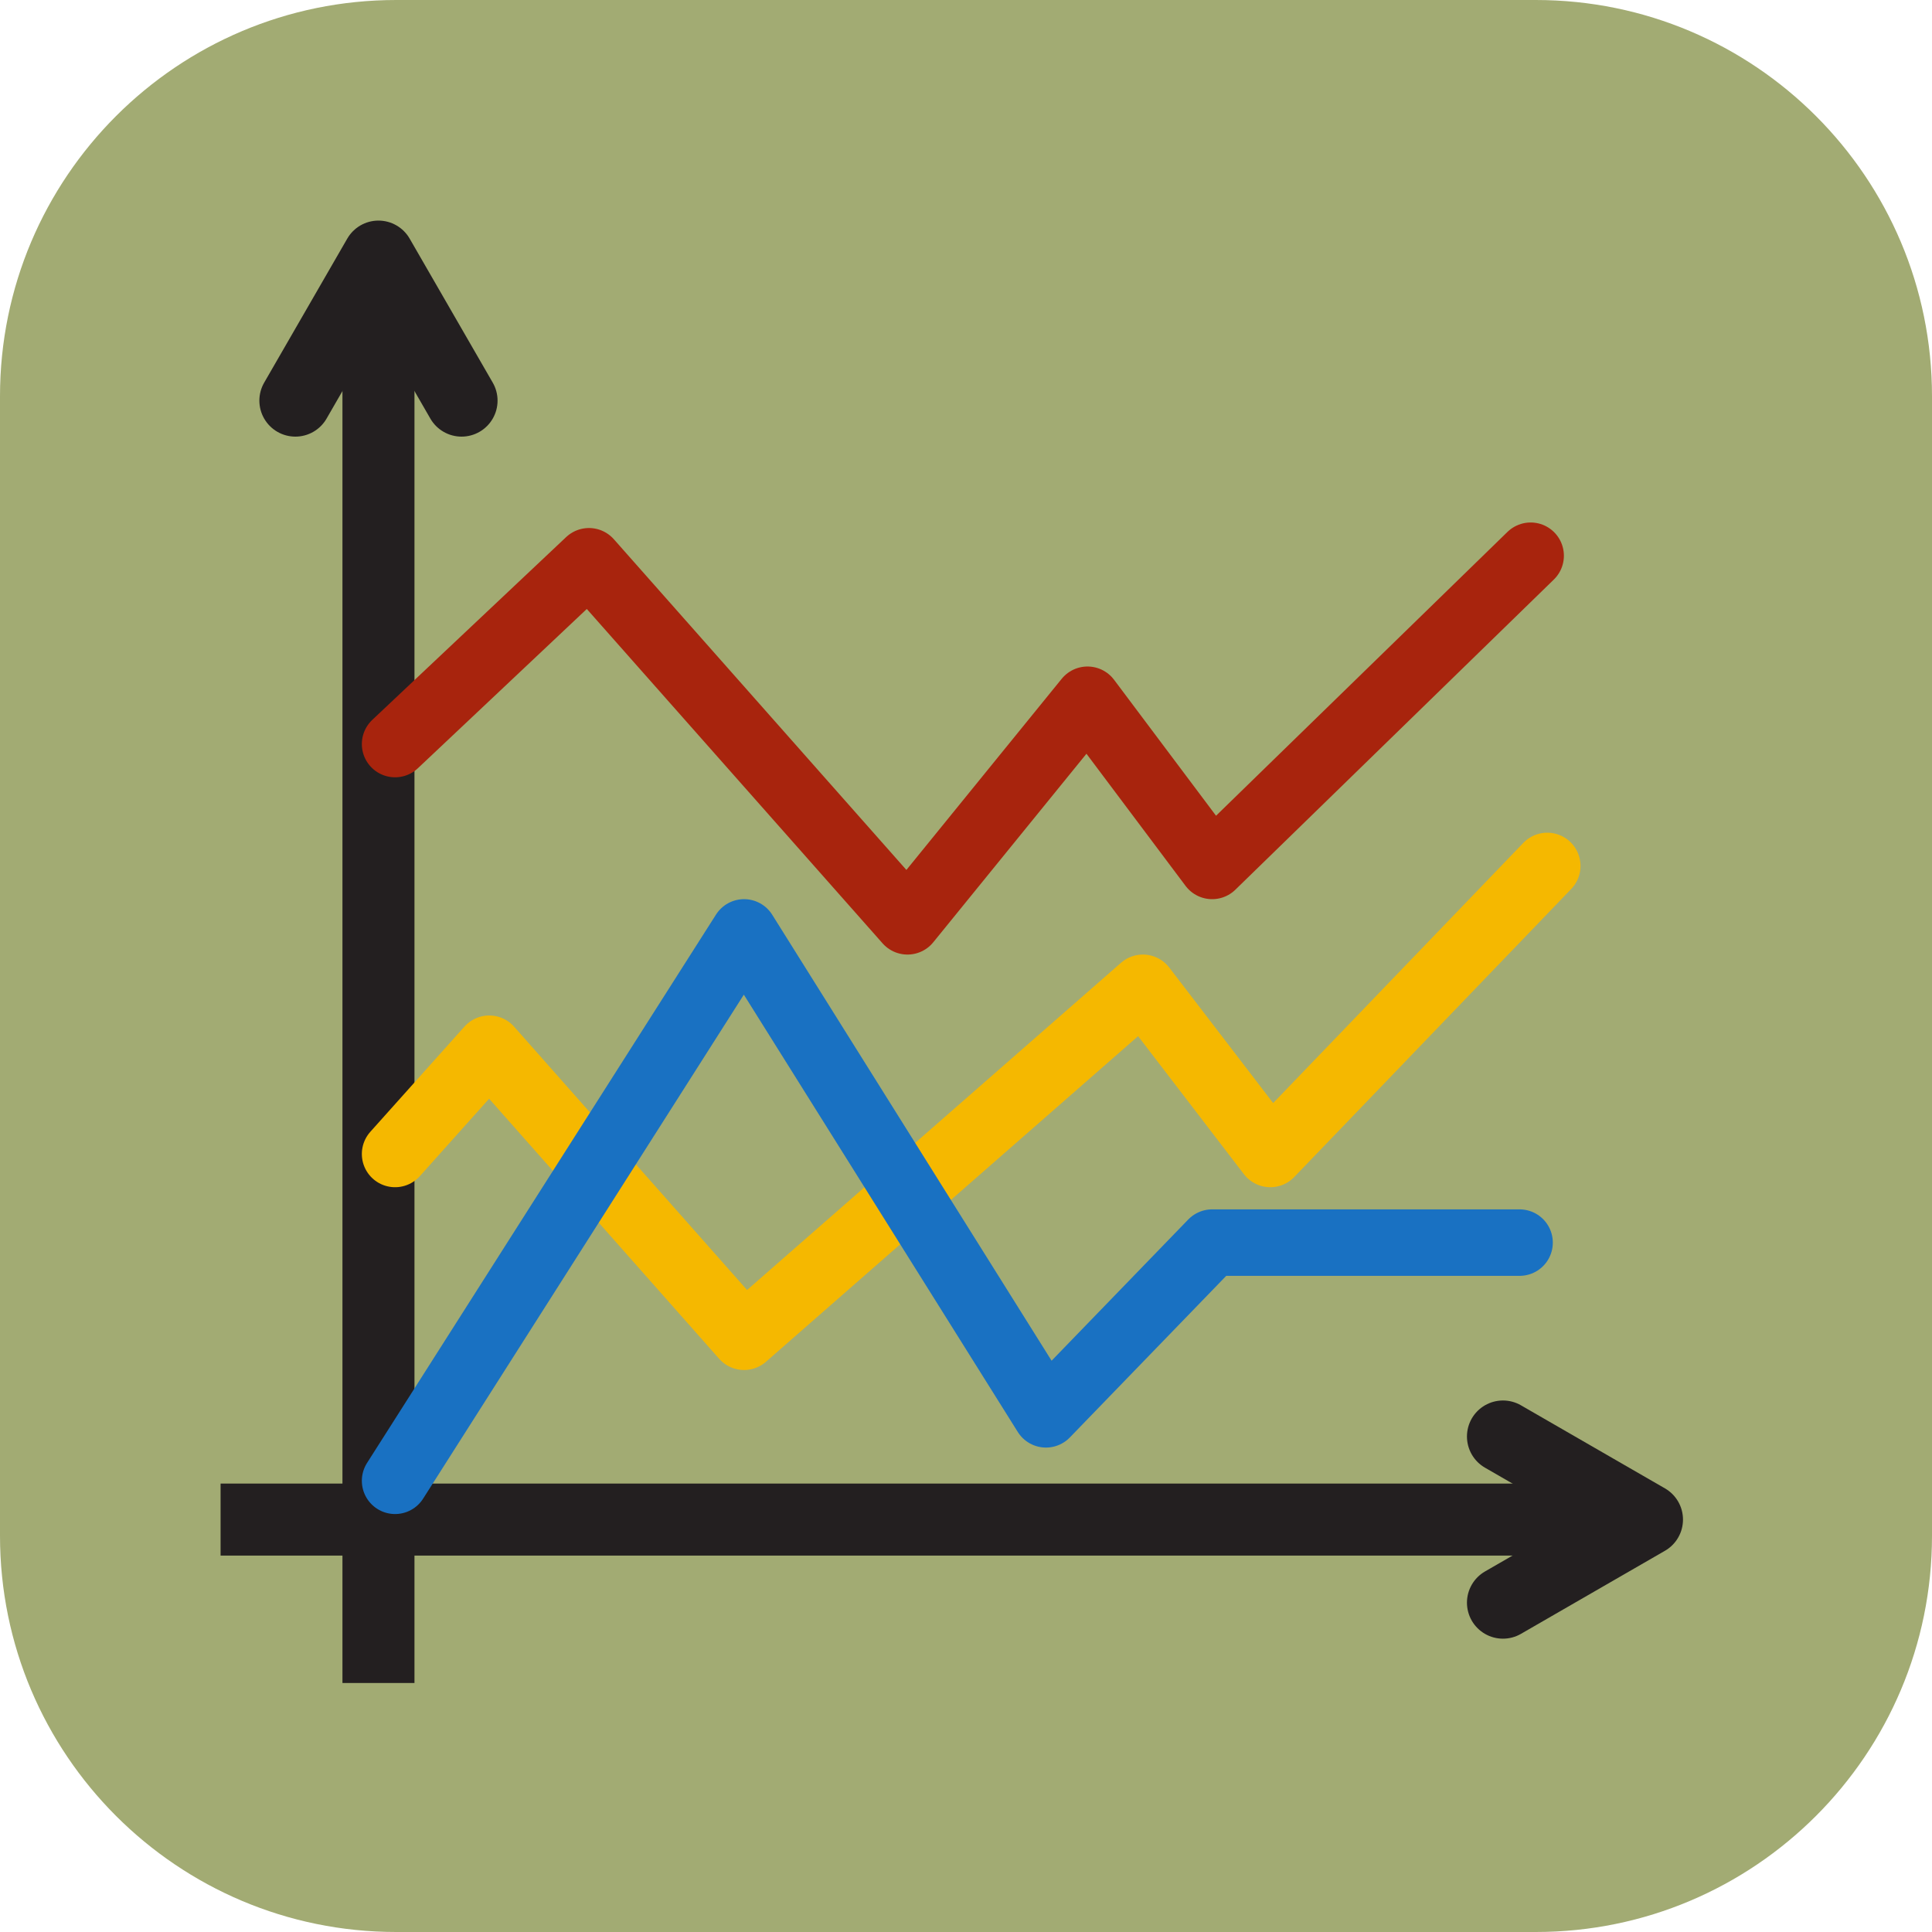
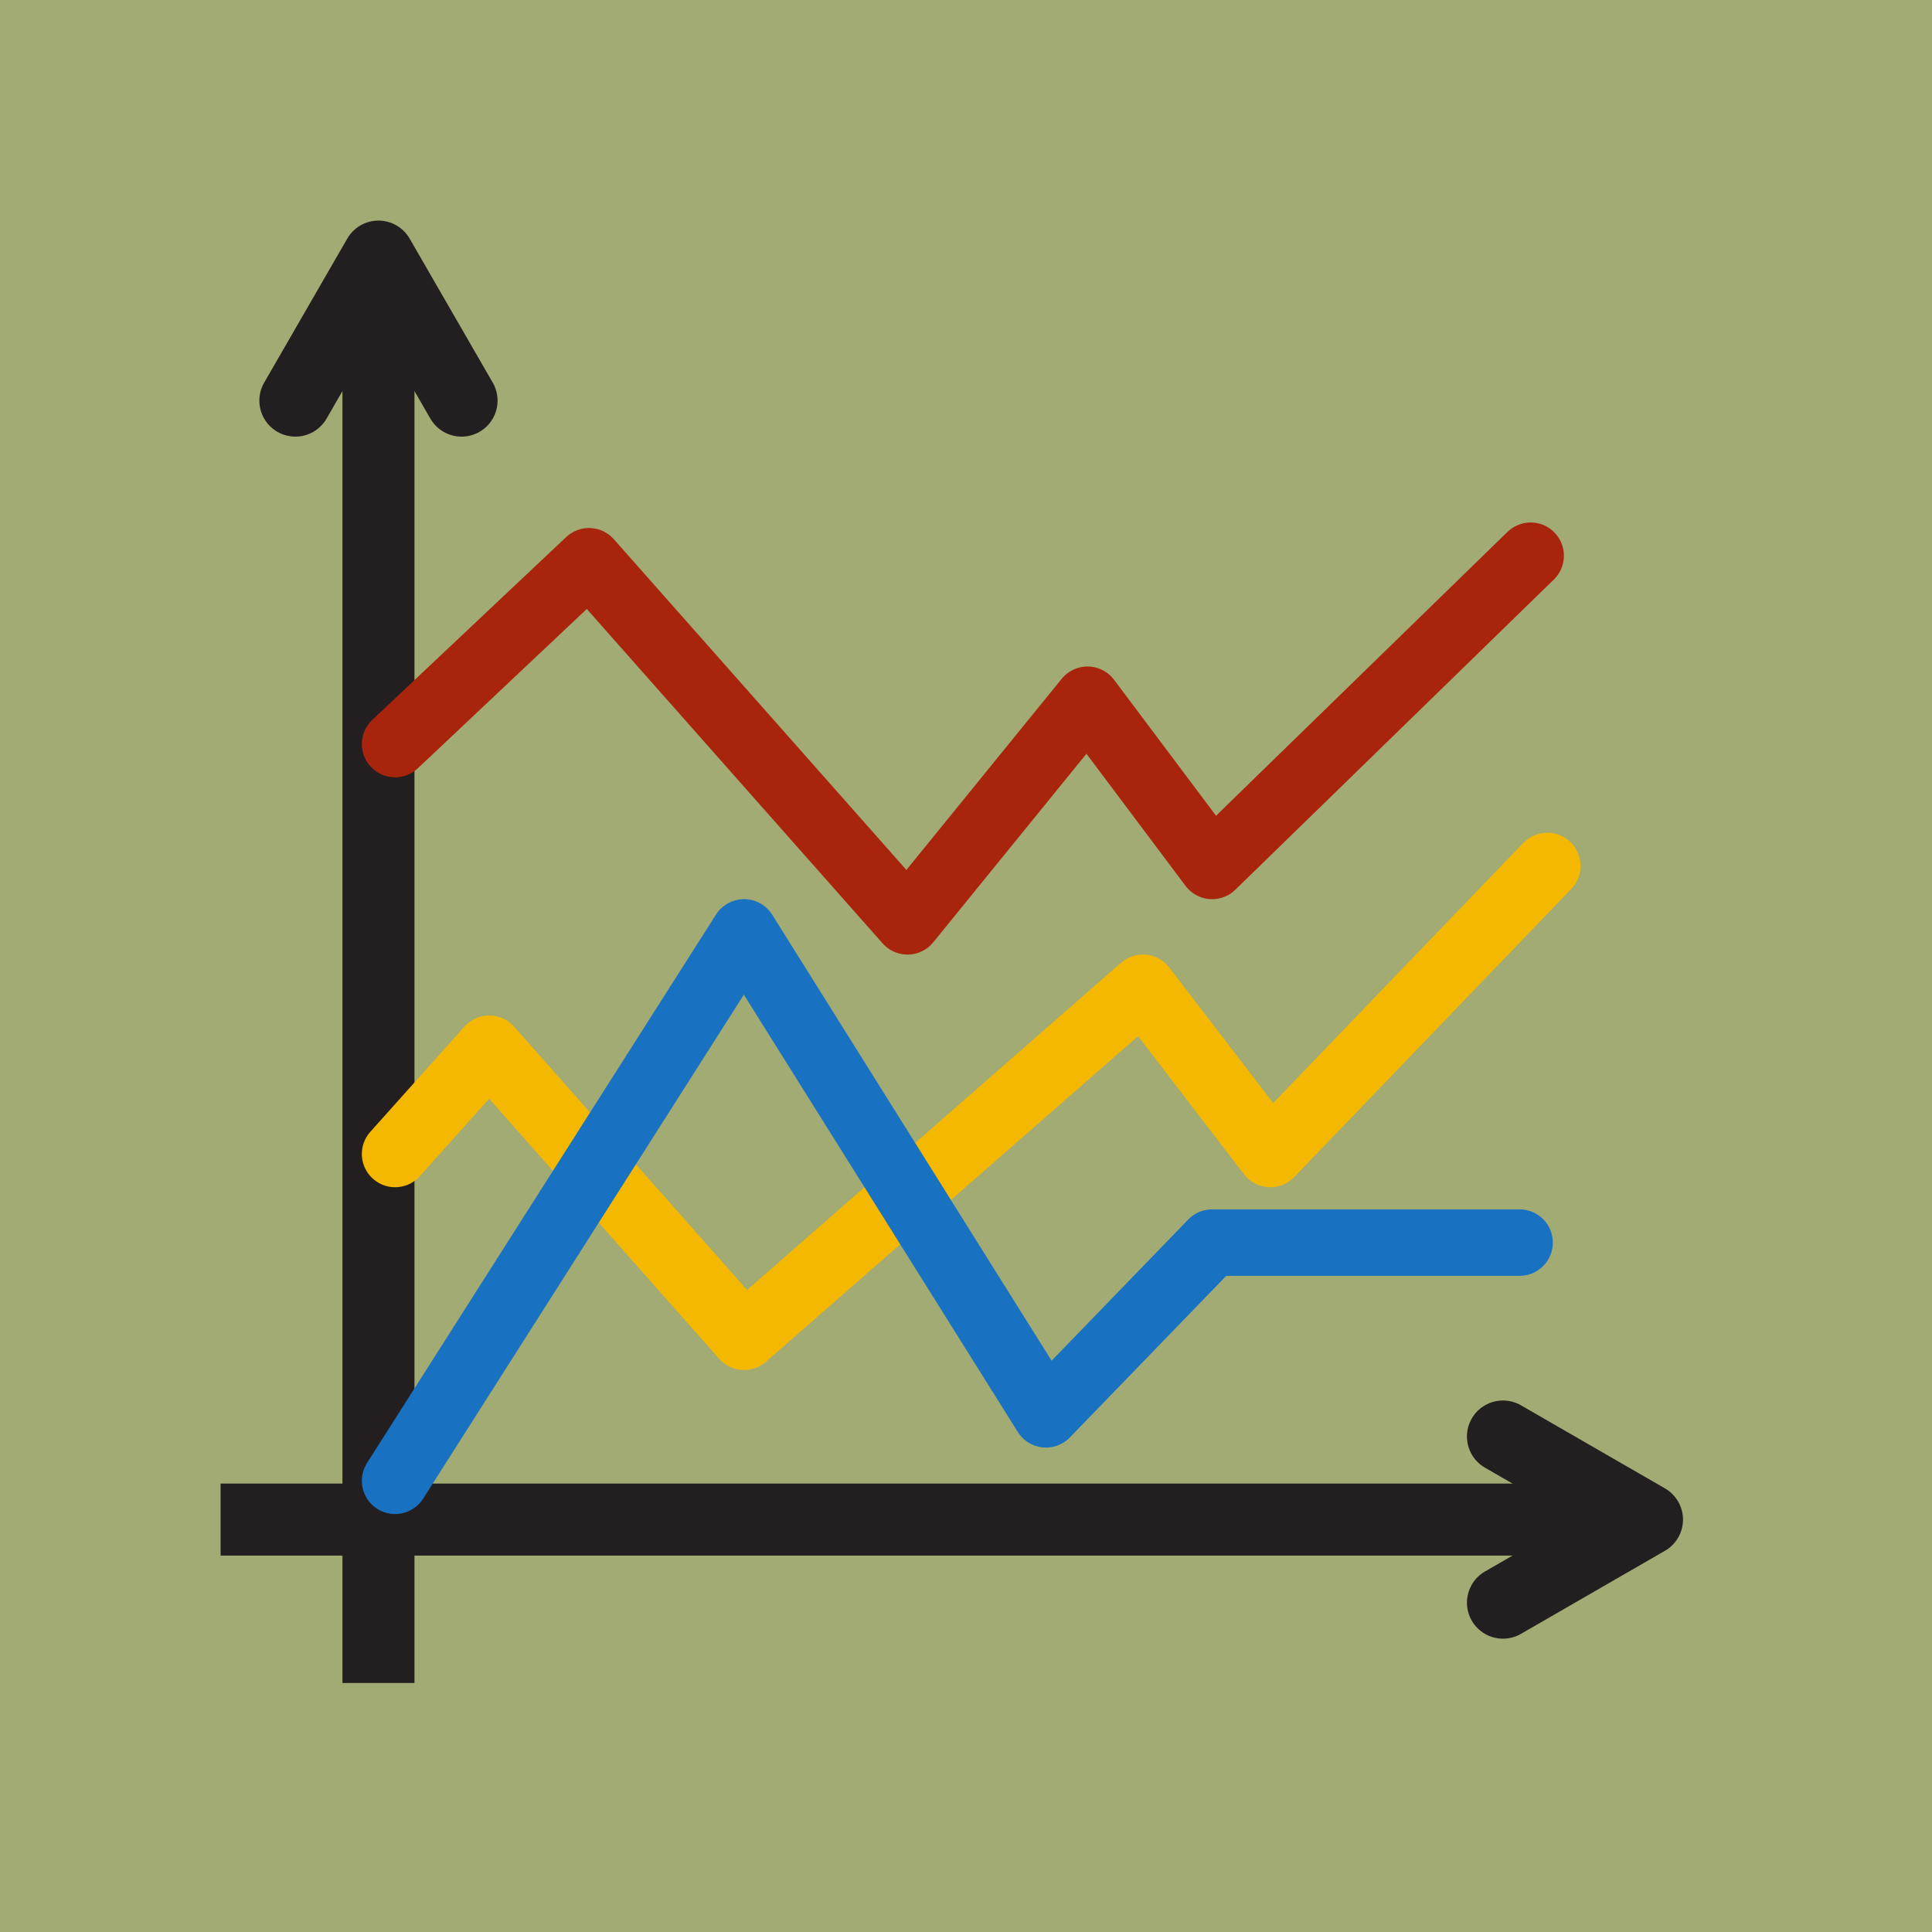
<svg xmlns="http://www.w3.org/2000/svg" viewBox="0 0 512 512" width="100%" height="100%">
-   <rect width="512" height="512" rx="105" fill="#A2AB73" />
+   <rect width="512" height="512" fill="#A2AB73" />
  <g transform="translate(68, 68) scale(0.734)">
    <path d="M 0 456 L 476 456" stroke="#231F20" stroke-width="26" stroke-linecap="square" />
    <path d="M 450 426 L 502 456 L 450 486" fill="none" stroke="#231F20" stroke-width="26" stroke-linecap="round" stroke-linejoin="round" />
    <path d="M 44 502 L 44 26" stroke="#231F20" stroke-width="26" stroke-linecap="square" />
    <path d="M 14 52 L 44 0 L 74 52" fill="none" stroke="#231F20" stroke-width="26" stroke-linecap="round" stroke-linejoin="round" />
    <path d="M 50 176 L 120 110 L 235 240 L 300 160 L 345 220 L 460 108" fill="none" stroke="#A8240D" stroke-width="24" stroke-linecap="round" stroke-linejoin="round" />
    <path d="M 50 324 L 84 286 L 176 390 L 320 264 L 366 324 L 466 220" fill="none" stroke="#F5B800" stroke-width="24" stroke-linecap="round" stroke-linejoin="round" />
    <path d="M 50 442 L 176 244 L 285 418 L 345 356 L 456 356" fill="none" stroke="#1971C2" stroke-width="24" stroke-linecap="round" stroke-linejoin="round" />
  </g>
</svg>
